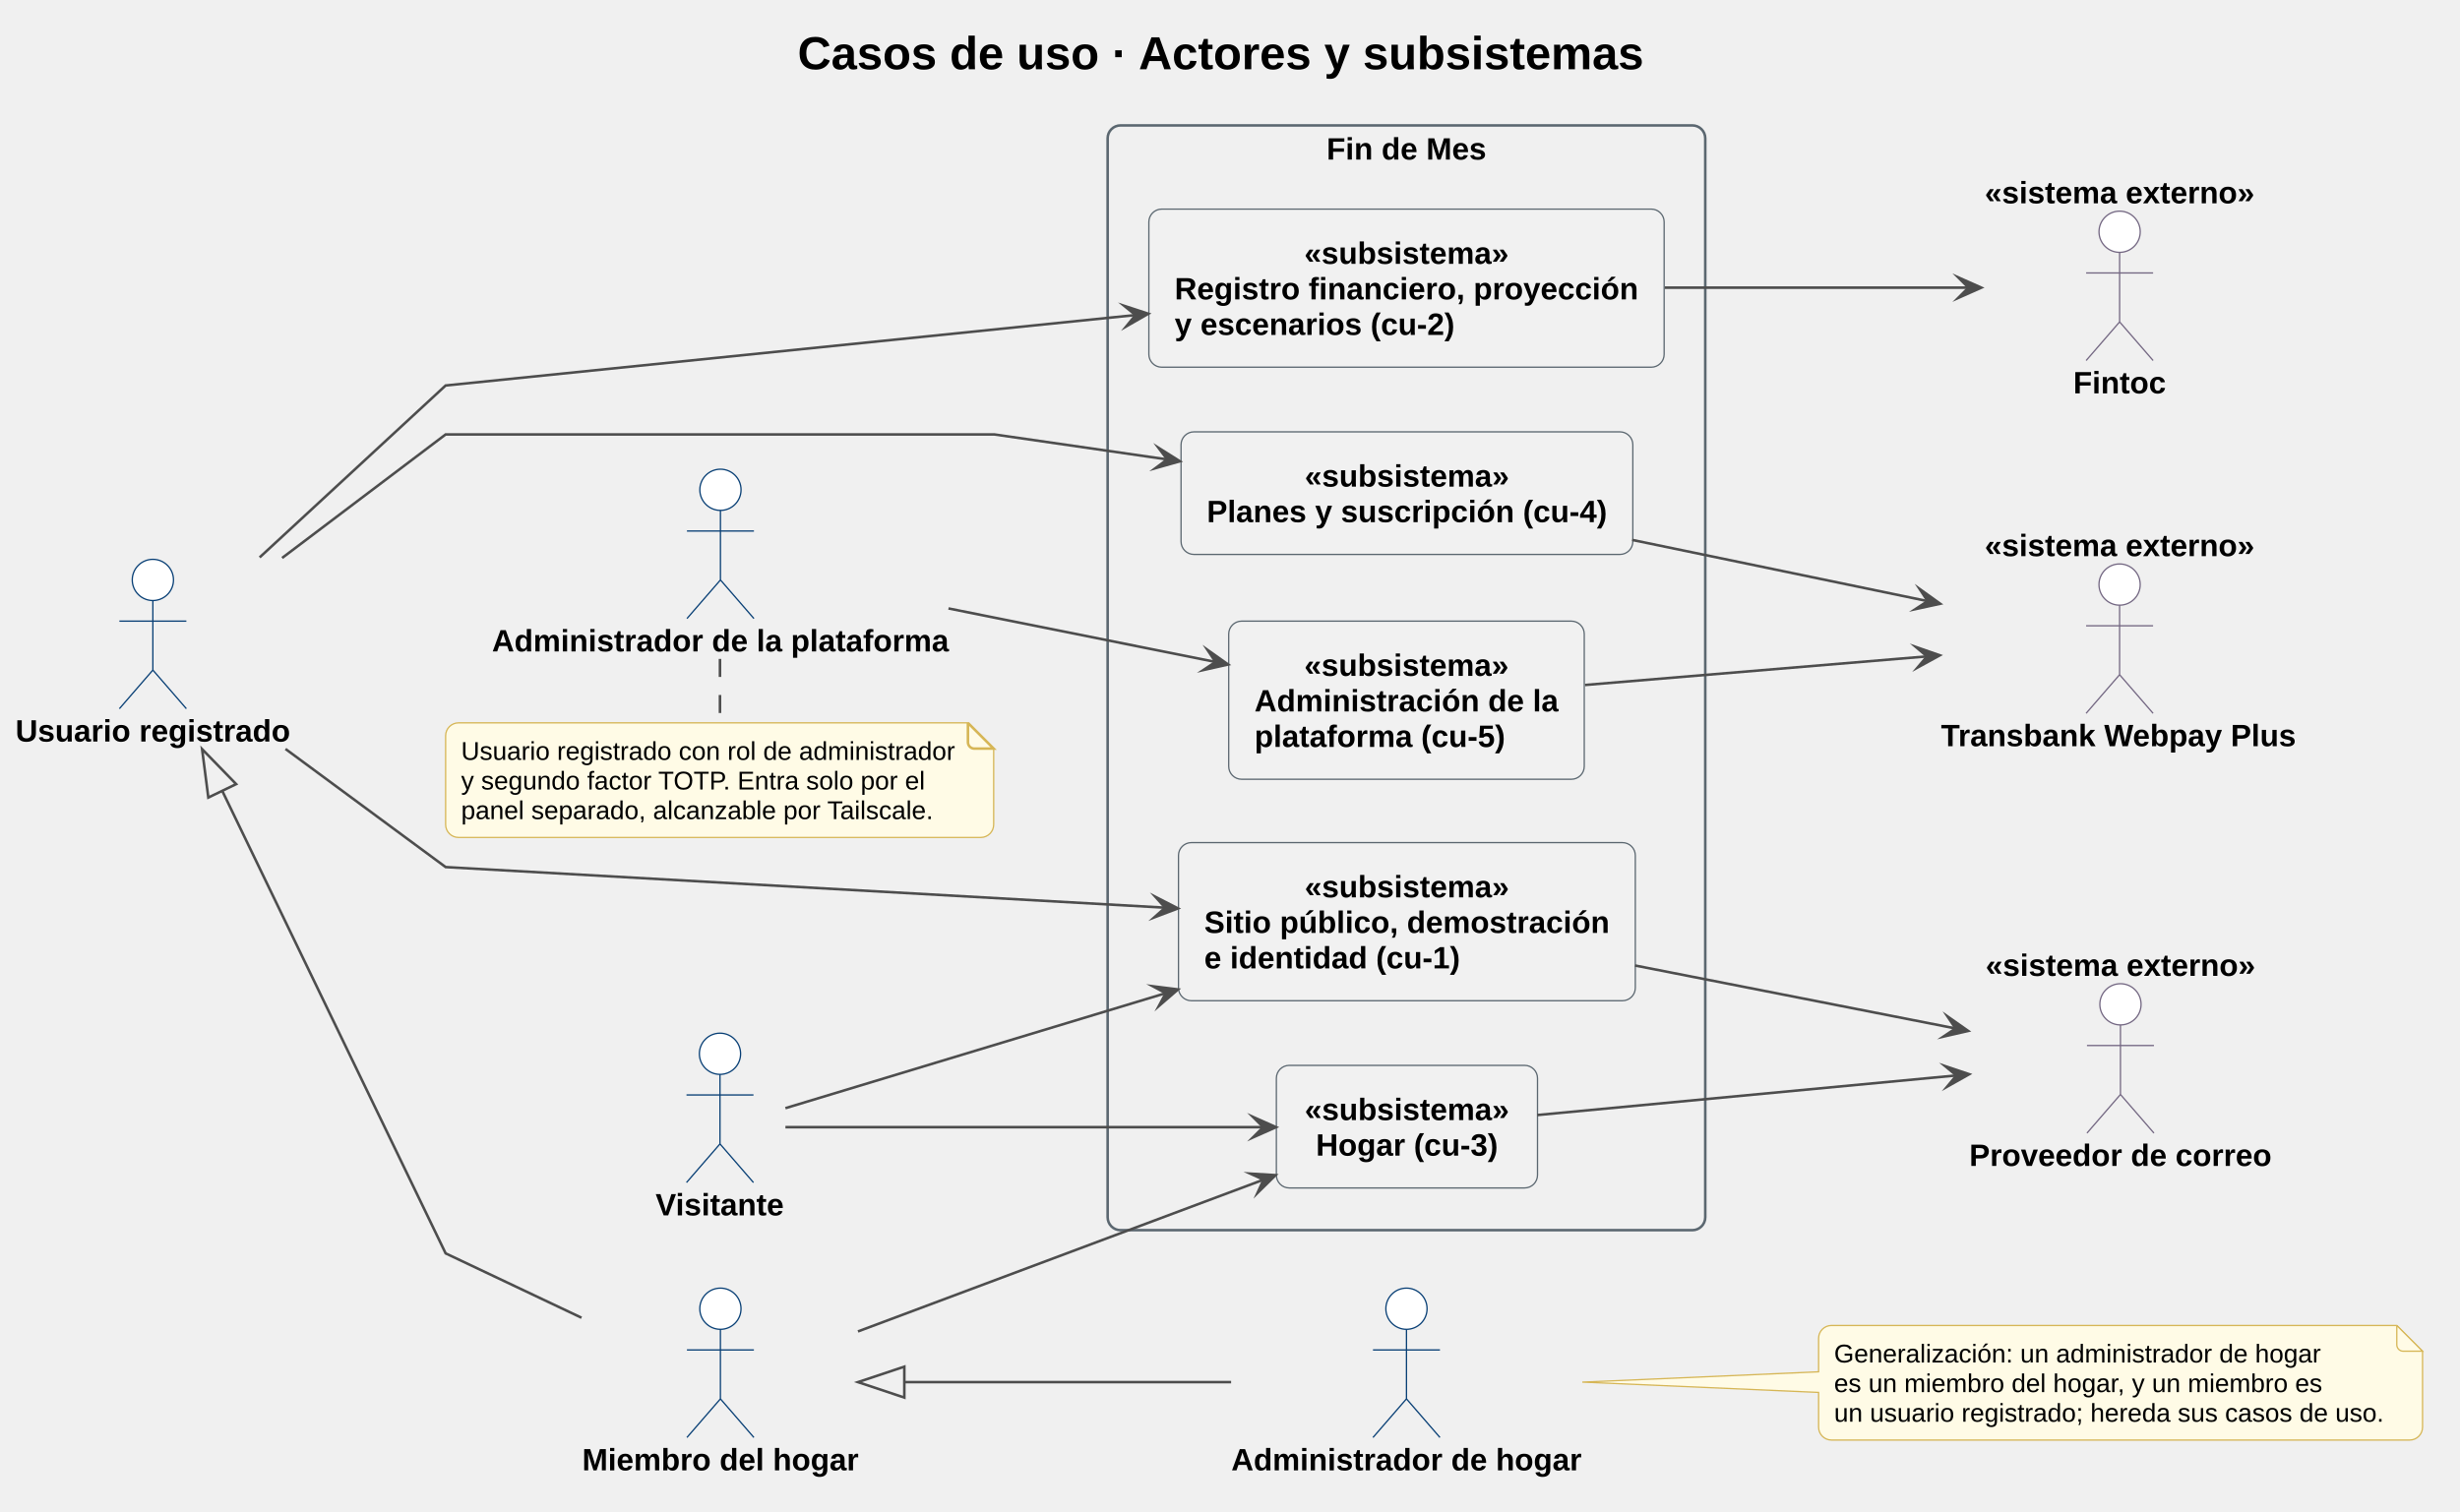
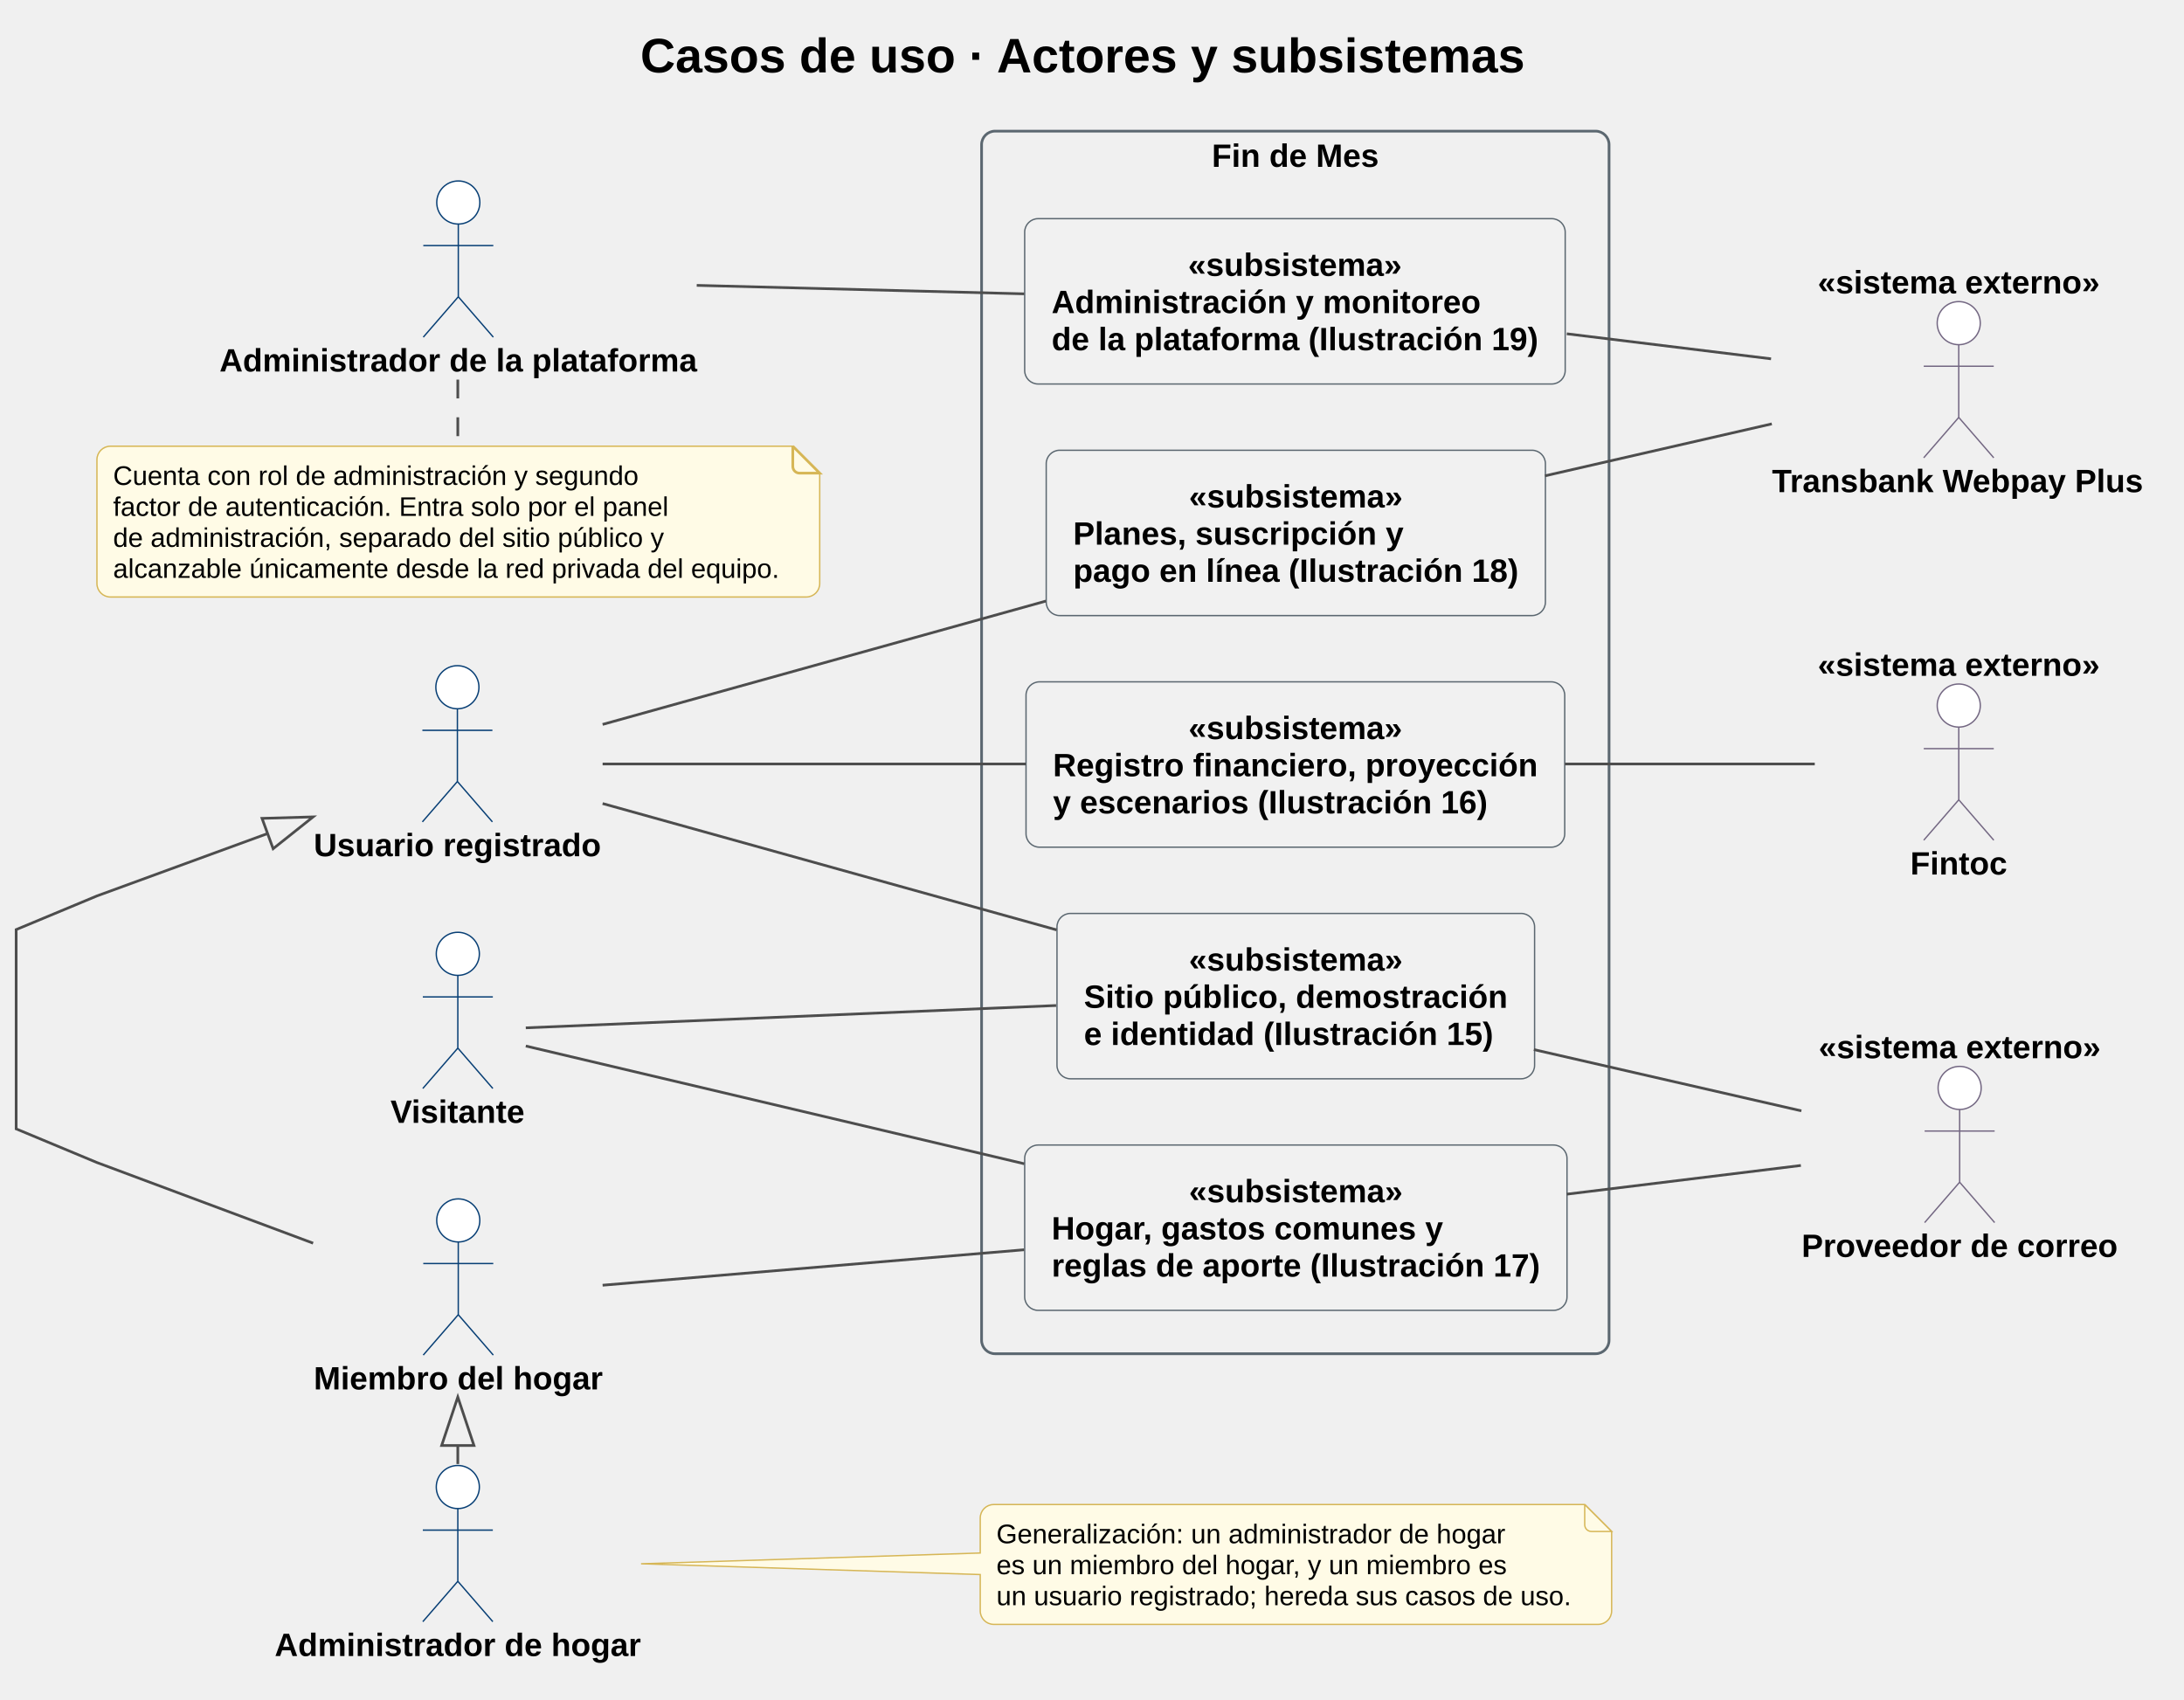
- <svg xmlns="http://www.w3.org/2000/svg" version="1.1" data-diagram-type="DESCRIPTION" style="width:955px;height:587px;background:#FFFFFF;" width="955px" height="587px" viewBox="0 0 955 587" zoomAndPan="magnify" preserveAspectRatio="none" contentStyleType="text/css">
+ <svg xmlns="http://www.w3.org/2000/svg" version="1.1" data-diagram-type="DESCRIPTION" style="width:811px;height:631px;background:#FFFFFF;" width="811px" height="631px" viewBox="0 0 811 631" zoomAndPan="magnify" preserveAspectRatio="none" contentStyleType="text/css">
  <defs />
  <g font-family="sans-serif" lengthAdjust="spacing">
    <g class="title" data-source-line="2">
-       <text x="309.669" y="26.884" fill="#000" font-size="18" textLength="329.124" font-weight="700" font-family="Arial">Casos de uso · Actores y subsistemas</text>
+       <text x="237.79" y="26.884" fill="#000" font-size="18" textLength="329.124" font-weight="700" font-family="Arial">Casos de uso · Actores y subsistemas</text>
    </g>
    <g class="cluster" data-qualified-name="Fin de Mes" id="ent0011" data-source-line="18">
-       <rect x="430" y="48.698" width="232" height="429" fill="none" style="stroke:#5B6770;stroke-width:1;" rx="5" ry="5" />
-       <text x="514.995" y="61.954" fill="#000" font-size="12" textLength="62.01" font-weight="700" font-family="Arial">Fin de Mes</text>
+       <rect x="364.5" y="48.698" width="233" height="454" fill="none" style="stroke:#5B6770;stroke-width:1;" rx="5" ry="5" />
+       <text x="449.995" y="61.954" fill="#000" font-size="12" textLength="62.01" font-weight="700" font-family="Arial">Fin de Mes</text>
    </g>
    <g class="entity" data-qualified-name="Fin de Mes.P1" id="ent0012" data-source-line="19">
-       <rect x="457.5" y="327.198" width="177.348" height="61.396" fill="#F1F1F1" style="stroke:#5B6770;stroke-width:0.5;" rx="5" ry="5" />
-       <text x="506.485" y="348.454" fill="#000" font-size="12" textLength="79.377" font-weight="700" font-family="Arial">«subsistema»</text>
-       <text x="467.5" y="362.253" fill="#000" font-size="12" textLength="157.348" font-weight="700" font-family="Arial">Sitio público, demostración</text>
-       <text x="467.5" y="376.052" fill="#000" font-size="12" textLength="99.34" font-weight="700" font-family="Arial">e identidad (cu-1)</text>
+       <rect x="392.5" y="339.198" width="177.348" height="61.396" fill="#F1F1F1" style="stroke:#5B6770;stroke-width:0.5;" rx="5" ry="5" />
+       <text x="441.485" y="360.454" fill="#000" font-size="12" textLength="79.377" font-weight="700" font-family="Arial">«subsistema»</text>
+       <text x="402.5" y="374.253" fill="#000" font-size="12" textLength="157.348" font-weight="700" font-family="Arial">Sitio público, demostración</text>
+       <text x="402.5" y="388.052" fill="#000" font-size="12" textLength="152.027" font-weight="700" font-family="Arial">e identidad (Ilustración 15)</text>
    </g>
    <g class="entity" data-qualified-name="Fin de Mes.P2" id="ent0013" data-source-line="20">
-       <rect x="446" y="81.198" width="200.041" height="61.396" fill="#F1F1F1" style="stroke:#5B6770;stroke-width:0.5;" rx="5" ry="5" />
-       <text x="506.332" y="102.454" fill="#000" font-size="12" textLength="79.377" font-weight="700" font-family="Arial">«subsistema»</text>
-       <text x="456" y="116.253" fill="#000" font-size="12" textLength="180.041" font-weight="700" font-family="Arial">Registro financiero, proyección</text>
-       <text x="456" y="130.052" fill="#000" font-size="12" textLength="108.715" font-weight="700" font-family="Arial">y escenarios (cu-2)</text>
+       <rect x="381" y="253.198" width="200.041" height="61.396" fill="#F1F1F1" style="stroke:#5B6770;stroke-width:0.5;" rx="5" ry="5" />
+       <text x="441.332" y="274.454" fill="#000" font-size="12" textLength="79.377" font-weight="700" font-family="Arial">«subsistema»</text>
+       <text x="391" y="288.253" fill="#000" font-size="12" textLength="180.041" font-weight="700" font-family="Arial">Registro financiero, proyección</text>
+       <text x="391" y="302.052" fill="#000" font-size="12" textLength="161.402" font-weight="700" font-family="Arial">y escenarios (Ilustración 16)</text>
    </g>
    <g class="entity" data-qualified-name="Fin de Mes.P3" id="ent0014" data-source-line="21">
-       <rect x="495.5" y="413.698" width="101.377" height="47.598" fill="#F1F1F1" style="stroke:#5B6770;stroke-width:0.5;" rx="5" ry="5" />
-       <text x="506.5" y="434.954" fill="#000" font-size="12" textLength="79.377" font-weight="700" font-family="Arial">«subsistema»</text>
-       <text x="510.854" y="448.753" fill="#000" font-size="12" textLength="70.67" font-weight="700" font-family="Arial">Hogar (cu-3)</text>
+       <rect x="380.5" y="425.198" width="201.389" height="61.396" fill="#F1F1F1" style="stroke:#5B6770;stroke-width:0.5;" rx="5" ry="5" />
+       <text x="441.506" y="446.454" fill="#000" font-size="12" textLength="79.377" font-weight="700" font-family="Arial">«subsistema»</text>
+       <text x="390.5" y="460.253" fill="#000" font-size="12" textLength="146.039" font-weight="700" font-family="Arial">Hogar, gastos comunes y</text>
+       <text x="390.5" y="474.052" fill="#000" font-size="12" textLength="181.389" font-weight="700" font-family="Arial">reglas de aporte (Ilustración 17)</text>
    </g>
    <g class="entity" data-qualified-name="Fin de Mes.P4" id="ent0015" data-source-line="22">
-       <rect x="458.5" y="167.698" width="175.385" height="47.598" fill="#F1F1F1" style="stroke:#5B6770;stroke-width:0.5;" rx="5" ry="5" />
-       <text x="506.504" y="188.954" fill="#000" font-size="12" textLength="79.377" font-weight="700" font-family="Arial">«subsistema»</text>
-       <text x="468.5" y="202.753" fill="#000" font-size="12" textLength="155.385" font-weight="700" font-family="Arial">Planes y suscripción (cu-4)</text>
+       <rect x="388.5" y="167.198" width="185.369" height="61.396" fill="#F1F1F1" style="stroke:#5B6770;stroke-width:0.5;" rx="5" ry="5" />
+       <text x="441.496" y="188.454" fill="#000" font-size="12" textLength="79.377" font-weight="700" font-family="Arial">«subsistema»</text>
+       <text x="398.5" y="202.253" fill="#000" font-size="12" textLength="122.719" font-weight="700" font-family="Arial">Planes, suscripción y</text>
+       <text x="398.5" y="216.052" fill="#000" font-size="12" textLength="165.369" font-weight="700" font-family="Arial">pago en línea (Ilustración 18)</text>
    </g>
    <g class="entity" data-qualified-name="Fin de Mes.P5" id="ent0016" data-source-line="23">
-       <rect x="477" y="241.198" width="138.025" height="61.396" fill="#F1F1F1" style="stroke:#5B6770;stroke-width:0.5;" rx="5" ry="5" />
-       <text x="506.324" y="262.454" fill="#000" font-size="12" textLength="79.377" font-weight="700" font-family="Arial">«subsistema»</text>
-       <text x="487" y="276.253" fill="#000" font-size="12" textLength="118.025" font-weight="700" font-family="Arial">Administración de la</text>
-       <text x="487" y="290.052" fill="#000" font-size="12" textLength="97.348" font-weight="700" font-family="Arial">plataforma (cu-5)</text>
+       <rect x="380.5" y="81.198" width="200.715" height="61.396" fill="#F1F1F1" style="stroke:#5B6770;stroke-width:0.5;" rx="5" ry="5" />
+       <text x="441.169" y="102.454" fill="#000" font-size="12" textLength="79.377" font-weight="700" font-family="Arial">«subsistema»</text>
+       <text x="390.5" y="116.253" fill="#000" font-size="12" textLength="159.352" font-weight="700" font-family="Arial">Administración y monitoreo</text>
+       <text x="390.5" y="130.052" fill="#000" font-size="12" textLength="180.715" font-weight="700" font-family="Arial">de la plataforma (Ilustración 19)</text>
    </g>
    <g class="entity" data-qualified-name="V" id="ent0001" data-source-line="5">
-       <ellipse cx="279.508" cy="409.198" rx="8" ry="8" fill="#FFF" style="stroke:#083F75;stroke-width:0.5;" />
-       <path d="M279.508,417.198 L279.508,444.198 M266.508,425.198 L292.508,425.198 M279.508,444.198 L266.508,459.198 M279.508,444.198 L292.508,459.198" style="stroke:#083F75;stroke-width:0.5;" fill="none" />
-       <text x="254.5" y="471.954" fill="#000" font-size="12" textLength="50.016" font-weight="700" font-family="Arial">Visitante</text>
+       <ellipse cx="170.008" cy="354.198" rx="8" ry="8" fill="#FFF" style="stroke:#083F75;stroke-width:0.5;" />
+       <path d="M170.008,362.198 L170.008,389.198 M157.008,370.198 L183.008,370.198 M170.008,389.198 L157.008,404.198 M170.008,389.198 L183.008,404.198" style="stroke:#083F75;stroke-width:0.5;" fill="none" />
+       <text x="145" y="416.954" fill="#000" font-size="12" textLength="50.016" font-weight="700" font-family="Arial">Visitante</text>
    </g>
    <g class="entity" data-qualified-name="U" id="ent0002" data-source-line="6">
-       <ellipse cx="59.347" cy="225.198" rx="8" ry="8" fill="#FFF" style="stroke:#083F75;stroke-width:0.5;" />
-       <path d="M59.347,233.198 L59.347,260.198 M46.347,241.198 L72.347,241.198 M59.347,260.198 L46.347,275.198 M59.347,260.198 L72.347,275.198" style="stroke:#083F75;stroke-width:0.5;" fill="none" />
-       <text x="6" y="287.954" fill="#000" font-size="12" textLength="106.693" font-weight="700" font-family="Arial">Usuario registrado</text>
+       <ellipse cx="169.847" cy="255.198" rx="8" ry="8" fill="#FFF" style="stroke:#083F75;stroke-width:0.5;" />
+       <path d="M169.847,263.198 L169.847,290.198 M156.847,271.198 L182.847,271.198 M169.847,290.198 L156.847,305.198 M169.847,290.198 L182.847,305.198" style="stroke:#083F75;stroke-width:0.5;" fill="none" />
+       <text x="116.5" y="317.954" fill="#000" font-size="12" textLength="106.693" font-weight="700" font-family="Arial">Usuario registrado</text>
    </g>
    <g class="entity" data-qualified-name="M" id="ent0003" data-source-line="7">
-       <ellipse cx="279.672" cy="508.198" rx="8" ry="8" fill="#FFF" style="stroke:#083F75;stroke-width:0.5;" />
-       <path d="M279.672,516.198 L279.672,543.198 M266.672,524.198 L292.672,524.198 M279.672,543.198 L266.672,558.198 M279.672,543.198 L292.672,558.198" style="stroke:#083F75;stroke-width:0.5;" fill="none" />
-       <text x="226" y="570.954" fill="#000" font-size="12" textLength="107.344" font-weight="700" font-family="Arial">Miembro del hogar</text>
+       <ellipse cx="170.172" cy="453.198" rx="8" ry="8" fill="#FFF" style="stroke:#083F75;stroke-width:0.5;" />
+       <path d="M170.172,461.198 L170.172,488.198 M157.172,469.198 L183.172,469.198 M170.172,488.198 L157.172,503.198 M170.172,488.198 L183.172,503.198" style="stroke:#083F75;stroke-width:0.5;" fill="none" />
+       <text x="116.5" y="515.954" fill="#000" font-size="12" textLength="107.344" font-weight="700" font-family="Arial">Miembro del hogar</text>
    </g>
    <g class="entity" data-qualified-name="AH" id="ent0004" data-source-line="8">
-       <ellipse cx="546.007" cy="508.198" rx="8" ry="8" fill="#FFF" style="stroke:#083F75;stroke-width:0.5;" />
-       <path d="M546.007,516.198 L546.007,543.198 M533.007,524.198 L559.007,524.198 M546.007,543.198 L533.007,558.198 M546.007,543.198 L559.007,558.198" style="stroke:#083F75;stroke-width:0.5;" fill="none" />
-       <text x="478" y="570.954" fill="#000" font-size="12" textLength="136.014" font-weight="700" font-family="Arial">Administrador de hogar</text>
+       <ellipse cx="170.007" cy="552.198" rx="8" ry="8" fill="#FFF" style="stroke:#083F75;stroke-width:0.5;" />
+       <path d="M170.007,560.198 L170.007,587.198 M157.007,568.198 L183.007,568.198 M170.007,587.198 L157.007,602.198 M170.007,587.198 L183.007,602.198" style="stroke:#083F75;stroke-width:0.5;" fill="none" />
+       <text x="102" y="614.954" fill="#000" font-size="12" textLength="136.014" font-weight="700" font-family="Arial">Administrador de hogar</text>
    </g>
    <g class="entity" data-qualified-name="AP" id="ent0005" data-source-line="9">
-       <ellipse cx="279.685" cy="190.198" rx="8" ry="8" fill="#FFF" style="stroke:#083F75;stroke-width:0.5;" />
-       <path d="M279.685,198.198 L279.685,225.198 M266.685,206.198 L292.685,206.198 M279.685,225.198 L266.685,240.198 M279.685,225.198 L292.685,240.198" style="stroke:#083F75;stroke-width:0.5;" fill="none" />
-       <text x="191" y="252.954" fill="#000" font-size="12" textLength="177.369" font-weight="700" font-family="Arial">Administrador de la plataforma</text>
+       <ellipse cx="170.185" cy="75.198" rx="8" ry="8" fill="#FFF" style="stroke:#083F75;stroke-width:0.5;" />
+       <path d="M170.185,83.198 L170.185,110.198 M157.185,91.198 L183.185,91.198 M170.185,110.198 L157.185,125.198 M170.185,110.198 L183.185,125.198" style="stroke:#083F75;stroke-width:0.5;" fill="none" />
+       <text x="81.5" y="137.954" fill="#000" font-size="12" textLength="177.369" font-weight="700" font-family="Arial">Administrador de la plataforma</text>
    </g>
-     <g class="entity" data-qualified-name="TBK" id="ent0006" data-source-line="11">
-       <ellipse cx="822.852" cy="226.997" rx="8" ry="8" fill="#FFF" style="stroke:#736782;stroke-width:0.5;" />
-       <path d="M822.852,234.997 L822.852,261.997 M809.852,242.997 L835.852,242.997 M822.852,261.997 L809.852,276.997 M822.852,261.997 L835.852,276.997" style="stroke:#736782;stroke-width:0.5;" fill="none" />
-       <text x="753.5" y="289.753" fill="#000" font-size="12" textLength="138.703" font-weight="700" font-family="Arial">Transbank Webpay Plus</text>
-       <text x="770.489" y="215.954" fill="#000" font-size="12" textLength="104.725" font-weight="700" font-family="Arial">«sistema externo»</text>
+     <g class="entity" data-qualified-name="MAIL" id="ent0006" data-source-line="11">
+       <ellipse cx="727.688" cy="403.997" rx="8" ry="8" fill="#FFF" style="stroke:#736782;stroke-width:0.5;" />
+       <path d="M727.688,411.997 L727.688,438.997 M714.688,419.997 L740.688,419.997 M727.688,438.997 L714.688,453.997 M727.688,438.997 L740.688,453.997" style="stroke:#736782;stroke-width:0.5;" fill="none" />
+       <text x="669" y="466.753" fill="#000" font-size="12" textLength="117.375" font-weight="700" font-family="Arial">Proveedor de correo</text>
+       <text x="675.325" y="392.954" fill="#000" font-size="12" textLength="104.725" font-weight="700" font-family="Arial">«sistema externo»</text>
    </g>
    <g class="entity" data-qualified-name="FIN" id="ent0007" data-source-line="12">
-       <ellipse cx="822.862" cy="89.997" rx="8" ry="8" fill="#FFF" style="stroke:#736782;stroke-width:0.5;" />
-       <path d="M822.862,97.997 L822.862,124.997 M809.862,105.997 L835.862,105.997 M822.862,124.997 L809.862,139.997 M822.862,124.997 L835.862,139.997" style="stroke:#736782;stroke-width:0.5;" fill="none" />
-       <text x="804.865" y="152.753" fill="#000" font-size="12" textLength="35.994" font-weight="700" font-family="Arial">Fintoc</text>
-       <text x="770.5" y="78.954" fill="#000" font-size="12" textLength="104.725" font-weight="700" font-family="Arial">«sistema externo»</text>
+       <ellipse cx="727.362" cy="261.997" rx="8" ry="8" fill="#FFF" style="stroke:#736782;stroke-width:0.5;" />
+       <path d="M727.362,269.997 L727.362,296.997 M714.362,277.997 L740.362,277.997 M727.362,296.997 L714.362,311.997 M727.362,296.997 L740.362,311.997" style="stroke:#736782;stroke-width:0.5;" fill="none" />
+       <text x="709.365" y="324.753" fill="#000" font-size="12" textLength="35.994" font-weight="700" font-family="Arial">Fintoc</text>
+       <text x="675" y="250.954" fill="#000" font-size="12" textLength="104.725" font-weight="700" font-family="Arial">«sistema externo»</text>
    </g>
-     <g class="entity" data-qualified-name="MAIL" id="ent0008" data-source-line="13">
-       <ellipse cx="823.188" cy="389.997" rx="8" ry="8" fill="#FFF" style="stroke:#736782;stroke-width:0.5;" />
-       <path d="M823.188,397.997 L823.188,424.997 M810.188,405.997 L836.188,405.997 M823.188,424.997 L810.188,439.997 M823.188,424.997 L836.188,439.997" style="stroke:#736782;stroke-width:0.5;" fill="none" />
-       <text x="764.5" y="452.753" fill="#000" font-size="12" textLength="117.375" font-weight="700" font-family="Arial">Proveedor de correo</text>
-       <text x="770.825" y="378.954" fill="#000" font-size="12" textLength="104.725" font-weight="700" font-family="Arial">«sistema externo»</text>
+     <g class="entity" data-qualified-name="TBK" id="ent0008" data-source-line="13">
+       <ellipse cx="727.352" cy="119.997" rx="8" ry="8" fill="#FFF" style="stroke:#736782;stroke-width:0.5;" />
+       <path d="M727.352,127.997 L727.352,154.997 M714.352,135.997 L740.352,135.997 M727.352,154.997 L714.352,169.997 M727.352,154.997 L740.352,169.997" style="stroke:#736782;stroke-width:0.5;" fill="none" />
+       <text x="658" y="182.753" fill="#000" font-size="12" textLength="138.703" font-weight="700" font-family="Arial">Transbank Webpay Plus</text>
+       <text x="674.989" y="108.954" fill="#000" font-size="12" textLength="104.725" font-weight="700" font-family="Arial">«sistema externo»</text>
    </g>
    <g class="entity" data-qualified-name="GMN29" id="ent0030" data-source-line="41">
-       <path d="M706,519.698 L706,532.698 L614.27,536.698 L706,540.698 L706,554.195 A5,5 0 0 0 711,559.195 L935.462,559.195 A5,5 0 0 0 940.462,554.195 L940.462,524.698 L930.462,514.698 L711,514.698 A5,5 0 0 0 706,519.698" style="stroke:#D6B656;stroke-width:0.5;" fill="#FFFBE6" />
-       <path d="M930.462,514.698 L930.462,522.198 A2.5,2.5 0 0 0 932.962,524.698 L940.462,524.698 L930.462,514.698" style="stroke:#D6B656;stroke-width:0.5;" fill="#FFFBE6" />
-       <text x="712" y="529.078" fill="#000" font-size="10" textLength="188.999" font-family="Arial">Generalización: un administrador de hogar</text>
-       <text x="712" y="540.577" fill="#000" font-size="10" textLength="190.088" font-family="Arial">es un miembro del hogar, y un miembro es</text>
-       <text x="712" y="552.076" fill="#000" font-size="10" textLength="213.462" font-family="Arial">un usuario registrado; hereda sus casos de uso.</text>
+       <path d="M364,563.698 L364,576.698 L238.05,580.698 L364,584.698 L364,598.195 A5,5 0 0 0 369,603.195 L593.462,603.195 A5,5 0 0 0 598.462,598.195 L598.462,568.698 L588.462,558.698 L369,558.698 A5,5 0 0 0 364,563.698" style="stroke:#D6B656;stroke-width:0.5;" fill="#FFFBE6" />
+       <path d="M588.462,558.698 L588.462,566.198 A2.5,2.5 0 0 0 590.962,568.698 L598.462,568.698 L588.462,558.698" style="stroke:#D6B656;stroke-width:0.5;" fill="#FFFBE6" />
+       <text x="370" y="573.078" fill="#000" font-size="10" textLength="188.999" font-family="Arial">Generalización: un administrador de hogar</text>
+       <text x="370" y="584.577" fill="#000" font-size="10" textLength="190.088" font-family="Arial">es un miembro del hogar, y un miembro es</text>
+       <text x="370" y="596.076" fill="#000" font-size="10" textLength="213.462" font-family="Arial">un usuario registrado; hereda sus casos de uso.</text>
    </g>
    <g class="entity" data-qualified-name="GMN32" id="ent0033" data-source-line="47">
-       <path d="M173,285.698 L173,320.195 A5,5 0 0 0 178,325.195 L380.758,325.195 A5,5 0 0 0 385.758,320.195 L385.758,290.698 L375.758,280.698 L178,280.698 A5,5 0 0 0 173,285.698" style="stroke:#D6B656;stroke-width:0.5;" fill="#FFFBE6" />
-       <path d="M375.758,280.698 L375.758,288.198 A2.5,2.5 0 0 0 378.258,290.698 L385.758,290.698 L375.758,280.698" style="stroke:#D6B656;stroke-width:1;" fill="#FFFBE6" />
-       <text x="179" y="295.078" fill="#000" font-size="10" textLength="191.758" font-family="Arial">Usuario registrado con rol de administrador</text>
-       <text x="179" y="306.577" fill="#000" font-size="10" textLength="181.753" font-family="Arial">y segundo factor TOTP. Entra solo por el</text>
-       <text x="179" y="318.076" fill="#000" font-size="10" textLength="184.561" font-family="Arial">panel separado, alcanzable por Tailscale.</text>
+       <path d="M36,170.698 L36,216.694 A5,5 0 0 0 41,221.694 L299.393,221.694 A5,5 0 0 0 304.393,216.694 L304.393,175.698 L294.393,165.698 L41,165.698 A5,5 0 0 0 36,170.698" style="stroke:#D6B656;stroke-width:0.5;" fill="#FFFBE6" />
+       <path d="M294.393,165.698 L294.393,173.198 A2.5,2.5 0 0 0 296.893,175.698 L304.393,175.698 L294.393,165.698" style="stroke:#D6B656;stroke-width:1;" fill="#FFFBE6" />
+       <text x="42" y="180.078" fill="#000" font-size="10" textLength="195.117" font-family="Arial">Cuenta con rol de administración y segundo</text>
+       <text x="42" y="191.577" fill="#000" font-size="10" textLength="206.24" font-family="Arial">factor de autenticación. Entra solo por el panel</text>
+       <text x="42" y="203.076" fill="#000" font-size="10" textLength="204.561" font-family="Arial">de administración, separado del sitio público y</text>
+       <text x="42" y="214.575" fill="#000" font-size="10" textLength="247.393" font-family="Arial">alcanzable únicamente desde la red privada del equipo.</text>
    </g>
    <g class="link" data-entity-1="ent0002" data-entity-2="ent0003" id="lnk9" data-source-line="15" data-link-type="extension">
-       <path d="M86.276,307.088 C118.036,372.868 173,486.698 173,486.698 C173,486.698 199.38,499.198 225.75,511.698" style="stroke:#4D4D4D;stroke-width:1;" fill="none" id="U-backto-M" />
-       <polygon points="78.45,290.878,80.873,309.697,91.679,304.479,78.45,290.878" fill="none" style="stroke:#4D4D4D;stroke-width:1;stroke-linejoin:miter;stroke-miterlimit:10;" />
+       <path d="M99.364,309.529 C62.084,323.159 36,332.698 36,332.698 C36,332.698 6,345.198 6,345.198 C6,345.198 6,419.198 6,419.198 C6,419.198 36,431.698 36,431.698 C36,431.698 78.99,447.738 116.27,461.648" style="stroke:#4D4D4D;stroke-width:1;" fill="none" id="U-backto-M" />
+       <polygon points="116.27,303.348,97.304,303.894,101.425,315.164,116.27,303.348" fill="none" style="stroke:#4D4D4D;stroke-width:1;stroke-linejoin:miter;stroke-miterlimit:10;" />
    </g>
    <g class="link" data-entity-1="ent0003" data-entity-2="ent0004" id="lnk10" data-source-line="16" data-link-type="extension">
-       <path d="M351.07,536.698 C392.65,536.698 432.99,536.698 477.93,536.698" style="stroke:#4D4D4D;stroke-width:1;" fill="none" id="M-backto-AH" />
-       <polygon points="333.07,536.698,351.07,542.698,351.07,530.698,333.07,536.698" fill="none" style="stroke:#4D4D4D;stroke-width:1;stroke-linejoin:miter;stroke-miterlimit:10;" />
+       <path d="M170,536.778 C170,543.128 170,537.318 170,543.648" style="stroke:#4D4D4D;stroke-width:1;" fill="none" id="M-backto-AH" />
+       <polygon points="170,518.778,164,536.778,176,536.778,170,518.778" fill="none" style="stroke:#4D4D4D;stroke-width:1;stroke-linejoin:miter;stroke-miterlimit:10;" />
    </g>
-     <g class="link" data-entity-1="ent0001" data-entity-2="ent0012" id="lnk17" data-source-line="26" data-link-type="dependency">
-       <path d="M304.91,430.318 C339.31,419.908 399.054,401.846 452.554,385.656" style="stroke:#4D4D4D;stroke-width:1;" fill="none" id="V-to-P1" />
-       <polygon points="457.34,384.208,447.567,382.987,452.554,385.656,449.884,390.644,457.34,384.208" fill="#4D4D4D" style="stroke:#4D4D4D;stroke-width:1;stroke-linejoin:miter;stroke-miterlimit:10;" />
+     <g class="link" data-entity-1="ent0001" data-entity-2="ent0012" id="lnk17" data-source-line="26" data-link-type="association">
+       <path d="M195.25,381.678 C237.15,379.918 325.06,376.218 392.18,373.388" style="stroke:#4D4D4D;stroke-width:1;" fill="none" id="V-P1" />
    </g>
-     <g class="link" data-entity-1="ent0001" data-entity-2="ent0014" id="lnk18" data-source-line="27" data-link-type="dependency">
-       <path d="M304.91,437.698 C348.07,437.698 433.65,437.698 490.39,437.698" style="stroke:#4D4D4D;stroke-width:1;" fill="none" id="V-to-P3" />
-       <polygon points="495.39,437.698,486.39,433.698,490.39,437.698,486.39,441.698,495.39,437.698" fill="#4D4D4D" style="stroke:#4D4D4D;stroke-width:1;stroke-linejoin:miter;stroke-miterlimit:10;" />
+     <g class="link" data-entity-1="ent0001" data-entity-2="ent0014" id="lnk18" data-source-line="27" data-link-type="association">
+       <path d="M195.25,388.428 C234.73,397.758 315.06,416.728 380.36,432.158" style="stroke:#4D4D4D;stroke-width:1;" fill="none" id="V-P3" />
    </g>
-     <g class="link" data-entity-1="ent0002" data-entity-2="ent0012" id="lnk19" data-source-line="28" data-link-type="dependency">
-       <path d="M110.83,290.828 C140.78,312.928 173,336.698 173,336.698 C173,336.698 342.338,346.256 452.318,352.466" style="stroke:#4D4D4D;stroke-width:1;" fill="none" id="U-to-P1" />
-       <polygon points="457.31,352.748,448.55,348.247,452.318,352.466,448.099,356.235,457.31,352.748" fill="#4D4D4D" style="stroke:#4D4D4D;stroke-width:1;stroke-linejoin:miter;stroke-miterlimit:10;" />
+     <g class="link" data-entity-1="ent0002" data-entity-2="ent0012" id="lnk19" data-source-line="28" data-link-type="association">
+       <path d="M223.77,298.388 C269.96,311.238 338,330.178 392.36,345.308" style="stroke:#4D4D4D;stroke-width:1;" fill="none" id="U-P1" />
    </g>
-     <g class="link" data-entity-1="ent0002" data-entity-2="ent0013" id="lnk20" data-source-line="29" data-link-type="dependency">
-       <path d="M100.8,216.448 C133.08,186.608 173,149.698 173,149.698 C173,149.698 330.626,133.596 440.826,122.336" style="stroke:#4D4D4D;stroke-width:1;" fill="none" id="U-to-P2" />
-       <polygon points="445.8,121.828,436.44,118.764,440.826,122.336,437.253,126.722,445.8,121.828" fill="#4D4D4D" style="stroke:#4D4D4D;stroke-width:1;stroke-linejoin:miter;stroke-miterlimit:10;" />
+     <g class="link" data-entity-1="ent0002" data-entity-2="ent0013" id="lnk20" data-source-line="29" data-link-type="association">
+       <path d="M223.77,283.698 C266.77,283.698 328.71,283.698 380.92,283.698" style="stroke:#4D4D4D;stroke-width:1;" fill="none" id="U-P2" />
    </g>
-     <g class="link" data-entity-1="ent0002" data-entity-2="ent0015" id="lnk21" data-source-line="30" data-link-type="dependency">
-       <path d="M109.52,216.668 C139.83,193.758 173,168.698 173,168.698 C173,168.698 386,168.698 386,168.698 C386,168.698 415.992,173.032 453.112,178.402" style="stroke:#4D4D4D;stroke-width:1;" fill="none" id="U-to-P4" />
-       <polygon points="458.06,179.118,449.725,173.871,453.112,178.402,448.58,181.788,458.06,179.118" fill="#4D4D4D" style="stroke:#4D4D4D;stroke-width:1;stroke-linejoin:miter;stroke-miterlimit:10;" />
+     <g class="link" data-entity-1="ent0002" data-entity-2="ent0015" id="lnk21" data-source-line="30" data-link-type="association">
+       <path d="M223.77,269.008 C268.84,256.468 334.71,238.138 388.38,223.198" style="stroke:#4D4D4D;stroke-width:1;" fill="none" id="U-P4" />
    </g>
-     <g class="link" data-entity-1="ent0003" data-entity-2="ent0014" id="lnk22" data-source-line="31" data-link-type="dependency">
-       <path d="M333.07,517.018 C380.23,499.368 444.248,475.412 490.528,458.082" style="stroke:#4D4D4D;stroke-width:1;" fill="none" id="M-to-P3" />
-       <polygon points="495.21,456.328,485.379,455.738,490.528,458.082,488.184,463.23,495.21,456.328" fill="#4D4D4D" style="stroke:#4D4D4D;stroke-width:1;stroke-linejoin:miter;stroke-miterlimit:10;" />
+     <g class="link" data-entity-1="ent0003" data-entity-2="ent0014" id="lnk22" data-source-line="31" data-link-type="association">
+       <path d="M223.77,477.258 C266.6,473.658 328.22,468.468 380.29,464.088" style="stroke:#4D4D4D;stroke-width:1;" fill="none" id="M-P3" />
    </g>
-     <g class="link" data-entity-1="ent0005" data-entity-2="ent0016" id="lnk23" data-source-line="32" data-link-type="dependency">
-       <path d="M368.21,236.268 C403.55,243.358 438.787,250.416 471.877,257.046" style="stroke:#4D4D4D;stroke-width:1;" fill="none" id="AP-to-P5" />
-       <polygon points="476.78,258.028,468.741,252.338,471.877,257.046,467.17,260.182,476.78,258.028" fill="#4D4D4D" style="stroke:#4D4D4D;stroke-width:1;stroke-linejoin:miter;stroke-miterlimit:10;" />
+     <g class="link" data-entity-1="ent0005" data-entity-2="ent0016" id="lnk23" data-source-line="32" data-link-type="association">
+       <path d="M258.72,105.968 C296.64,106.948 341.2,108.108 380.35,109.118" style="stroke:#4D4D4D;stroke-width:1;" fill="none" id="AP-P5" />
    </g>
-     <g class="link" data-entity-1="ent0013" data-entity-2="ent0007" id="lnk24" data-source-line="34" data-link-type="dependency">
-       <path d="M646.28,111.698 C687.82,111.698 729.41,111.698 764.18,111.698" style="stroke:#4D4D4D;stroke-width:1;" fill="none" id="P2-to-FIN" />
-       <polygon points="769.18,111.698,760.18,107.698,764.18,111.698,760.18,115.698,769.18,111.698" fill="#4D4D4D" style="stroke:#4D4D4D;stroke-width:1;stroke-linejoin:miter;stroke-miterlimit:10;" />
+     <g class="link" data-entity-1="ent0012" data-entity-2="ent0006" id="lnk24" data-source-line="34" data-link-type="association">
+       <path d="M569.58,389.758 C602.6,397.318 639.3,405.728 668.91,412.508" style="stroke:#4D4D4D;stroke-width:1;" fill="none" id="P1-MAIL" />
    </g>
-     <g class="link" data-entity-1="ent0012" data-entity-2="ent0008" id="lnk25" data-source-line="35" data-link-type="dependency">
-       <path d="M634.77,374.928 C677.05,383.238 721.684,391.994 759.174,399.364" style="stroke:#4D4D4D;stroke-width:1;" fill="none" id="P1-to-MAIL" />
-       <polygon points="764.08,400.328,756.021,394.667,759.174,399.364,754.477,402.517,764.08,400.328" fill="#4D4D4D" style="stroke:#4D4D4D;stroke-width:1;stroke-linejoin:miter;stroke-miterlimit:10;" />
+     <g class="link" data-entity-1="ent0014" data-entity-2="ent0006" id="lnk25" data-source-line="35" data-link-type="association">
+       <path d="M581.8,443.448 C611.38,439.828 642.77,435.968 668.73,432.788" style="stroke:#4D4D4D;stroke-width:1;" fill="none" id="P3-MAIL" />
    </g>
-     <g class="link" data-entity-1="ent0014" data-entity-2="ent0008" id="lnk26" data-source-line="36" data-link-type="dependency">
-       <path d="M596.8,432.988 C644.01,428.528 709.912,422.299 759.502,417.609" style="stroke:#4D4D4D;stroke-width:1;" fill="none" id="P3-to-MAIL" />
-       <polygon points="764.48,417.138,755.143,414.003,759.502,417.609,755.897,421.968,764.48,417.138" fill="#4D4D4D" style="stroke:#4D4D4D;stroke-width:1;stroke-linejoin:miter;stroke-miterlimit:10;" />
+     <g class="link" data-entity-1="ent0013" data-entity-2="ent0007" id="lnk26" data-source-line="36" data-link-type="association">
+       <path d="M581.1,283.698 C612.86,283.698 646.8,283.698 673.89,283.698" style="stroke:#4D4D4D;stroke-width:1;" fill="none" id="P2-FIN" />
    </g>
-     <g class="link" data-entity-1="ent0015" data-entity-2="ent0006" id="lnk27" data-source-line="37" data-link-type="dependency">
-       <path d="M633.63,209.658 C672.21,217.648 712.104,225.924 748.324,233.424" style="stroke:#4D4D4D;stroke-width:1;" fill="none" id="P4-to-TBK" />
-       <polygon points="753.22,234.438,745.218,228.696,748.324,233.424,743.596,236.53,753.22,234.438" fill="#4D4D4D" style="stroke:#4D4D4D;stroke-width:1;stroke-linejoin:miter;stroke-miterlimit:10;" />
+     <g class="link" data-entity-1="ent0015" data-entity-2="ent0008" id="lnk27" data-source-line="37" data-link-type="association">
+       <path d="M573.74,176.688 C601.65,170.298 631.83,163.378 657.94,157.398" style="stroke:#4D4D4D;stroke-width:1;" fill="none" id="P4-TBK" />
    </g>
-     <g class="link" data-entity-1="ent0016" data-entity-2="ent0006" id="lnk28" data-source-line="38" data-link-type="dependency">
-       <path d="M615.33,265.988 C657.33,262.468 705.977,258.405 748.087,254.885" style="stroke:#4D4D4D;stroke-width:1;" fill="none" id="P5-to-TBK" />
-       <polygon points="753.07,254.468,743.768,251.232,748.087,254.885,744.434,259.204,753.07,254.468" fill="#4D4D4D" style="stroke:#4D4D4D;stroke-width:1;stroke-linejoin:miter;stroke-miterlimit:10;" />
+     <g class="link" data-entity-1="ent0016" data-entity-2="ent0008" id="lnk28" data-source-line="38" data-link-type="association">
+       <path d="M581.8,123.948 C607.28,127.068 634.12,130.358 657.66,133.248" style="stroke:#4D4D4D;stroke-width:1;" fill="none" id="P5-TBK" />
    </g>
    <g class="link" data-entity-1="ent0005" data-entity-2="ent0033" id="lnk34" data-source-line="47" data-link-type="association">
-       <path d="M279.5,255.868 C279.5,264.028 279.5,274.698 279.5,274.698 C279.5,274.698 279.5,277.168 279.5,280.638" style="stroke:#4D4D4D;stroke-width:1;stroke-dasharray:7,7;" fill="none" id="AP-GMN32" />
+       <path d="M170,140.958 C170,149.838 170,163.698 170,163.698 C170,163.698 170,164.428 170,165.668" style="stroke:#4D4D4D;stroke-width:1;stroke-dasharray:7,7;" fill="none" id="AP-GMN32" />
    </g>
  </g>
</svg>
